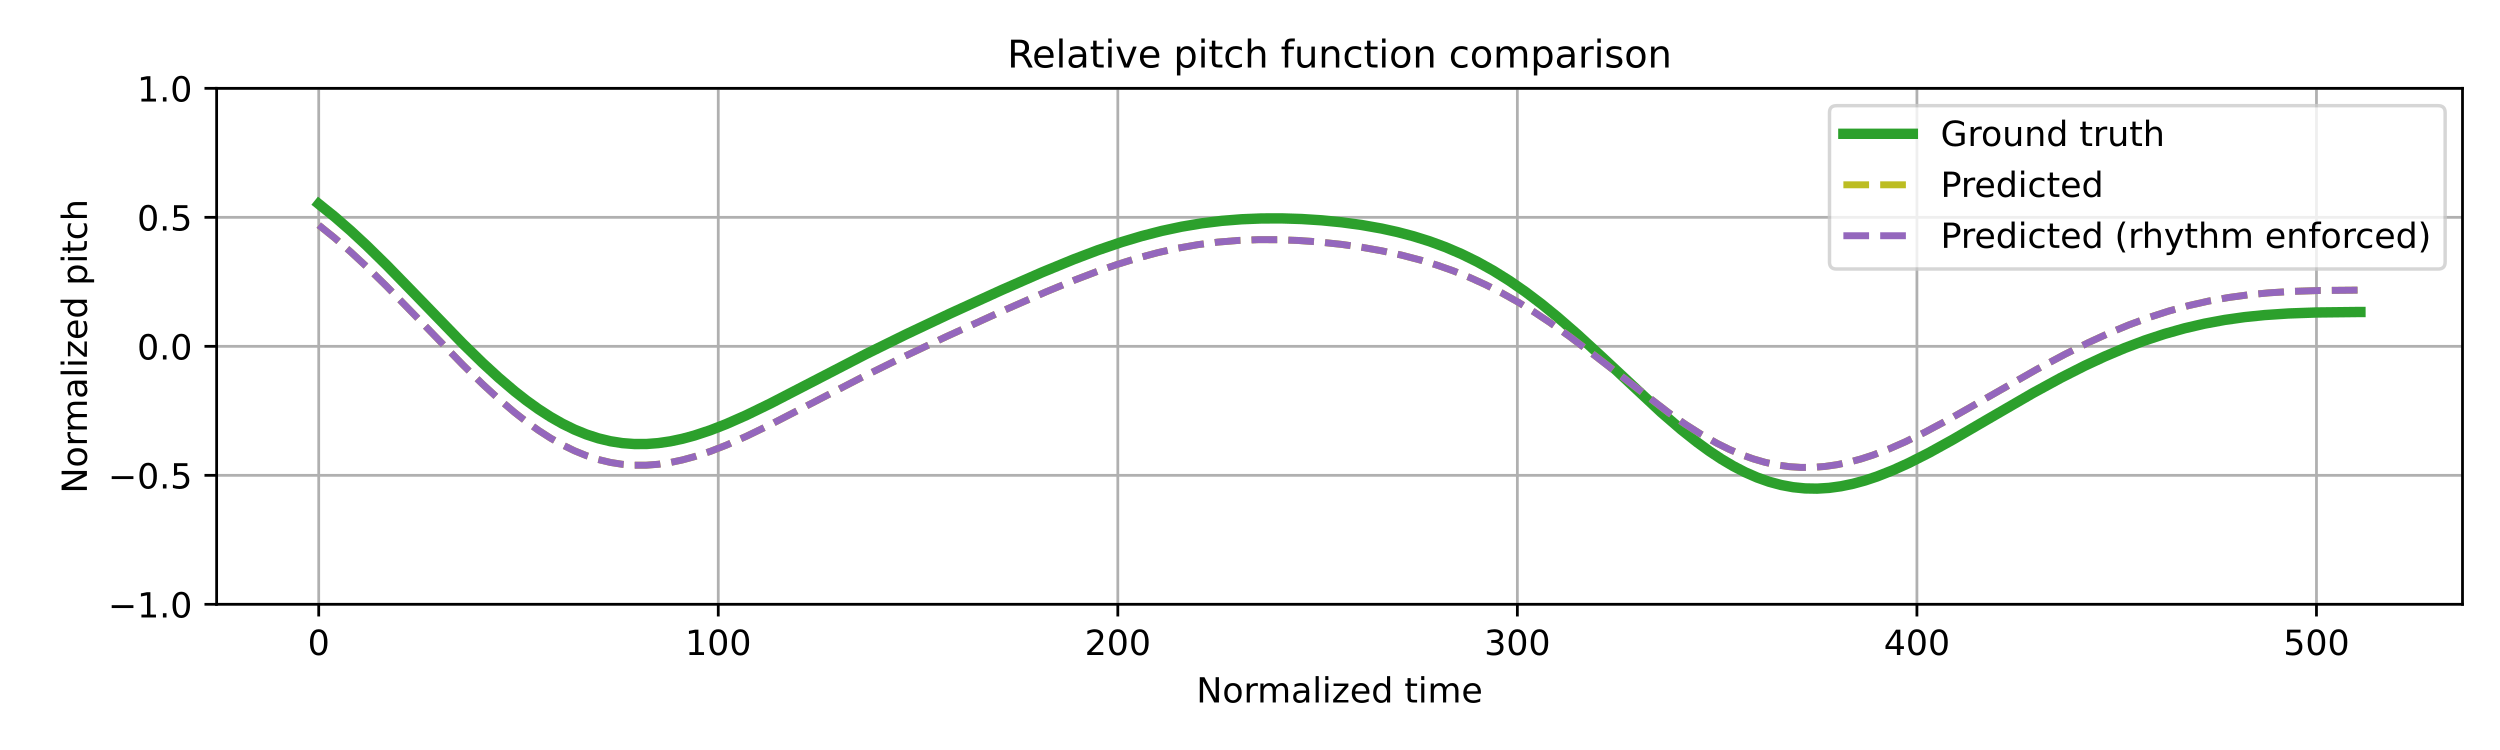
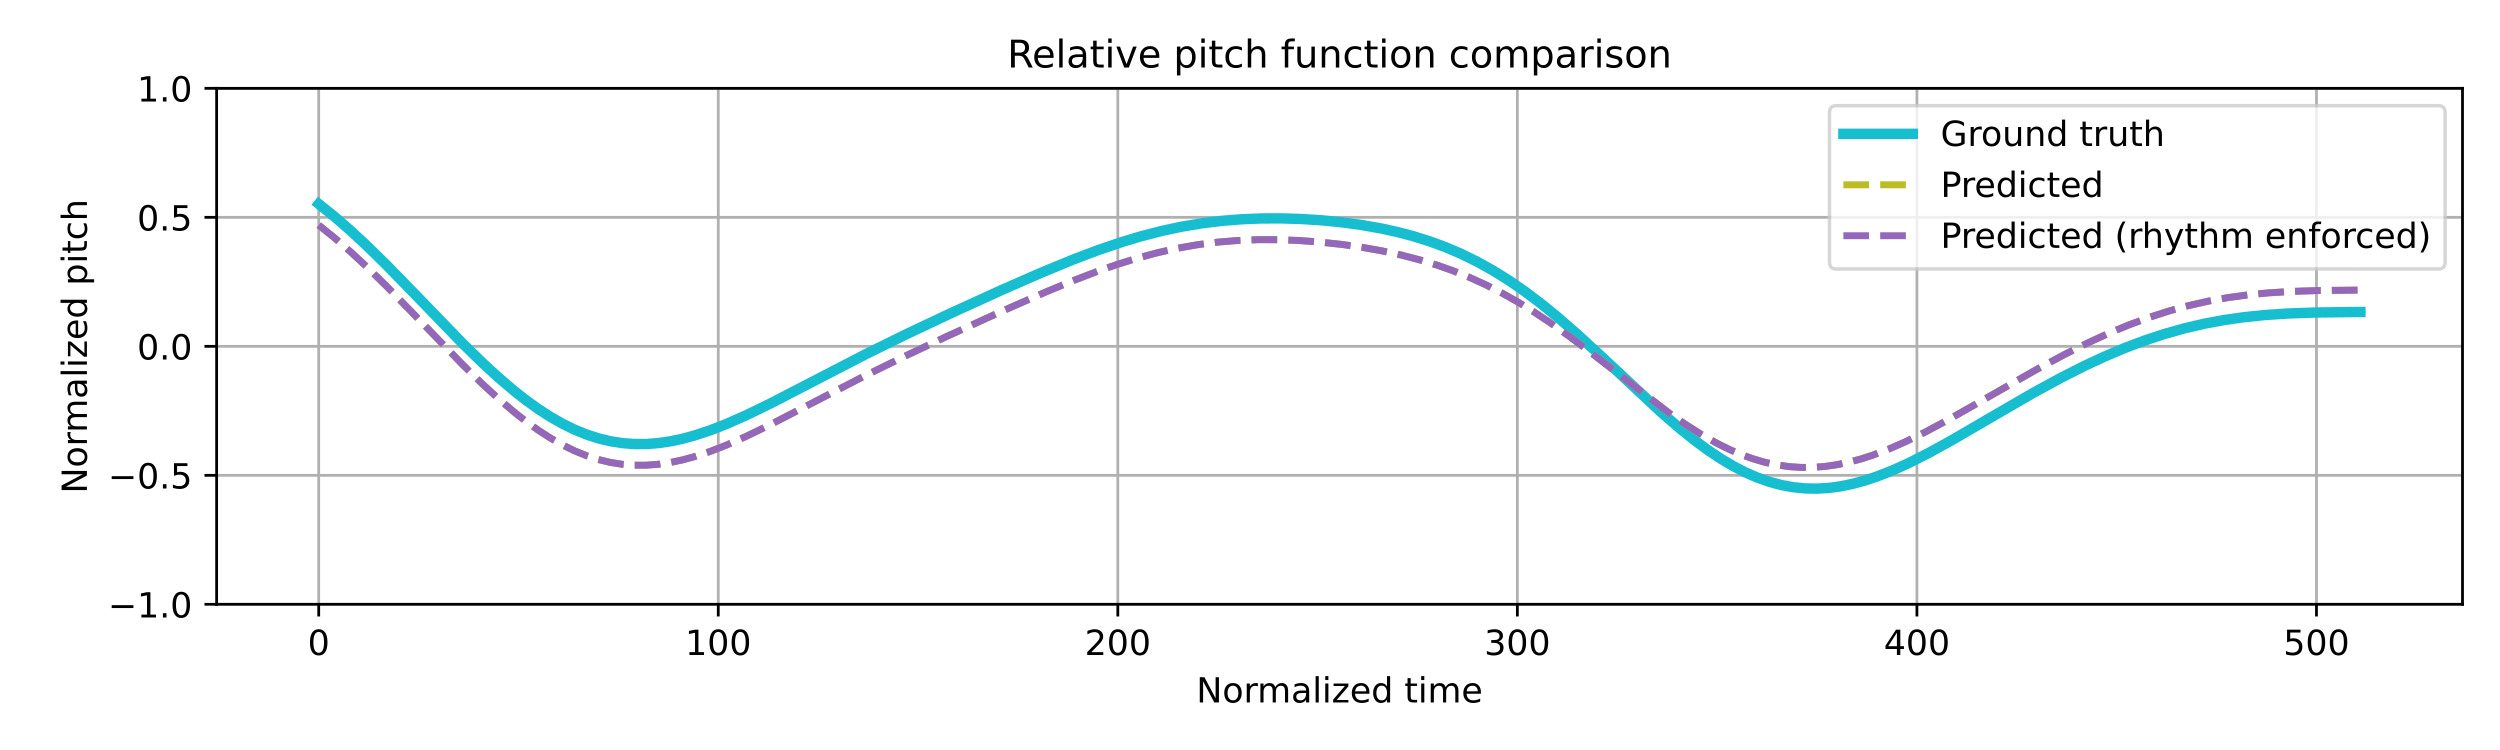
<svg xmlns="http://www.w3.org/2000/svg" xmlns:xlink="http://www.w3.org/1999/xlink" width="720pt" height="216pt" viewBox="0 0 720 216" version="1.1">
  <defs>
    <style type="text/css">*{stroke-linejoin: round; stroke-linecap: butt}</style>
  </defs>
  <g id="figure_1">
    <g id="patch_1">
      <path d="M 0 216  L 720 216  L 720 0  L 0 0  z " style="fill: #ffffff" />
    </g>
    <g id="axes_1">
      <g id="patch_2">
        <path d="M 62.39 174.04  L 709.2 174.04  L 709.2 25.44  L 62.39 25.44  z " style="fill: #ffffff" />
      </g>
      <g id="matplotlib.axis_1">
        <g id="xtick_1">
          <g id="line2d_1">
-             <path d="M 91.79 174.04  L 91.79 25.44  " clip-path="url(#p6665bd15eb)" style="fill: none; stroke: #b0b0b0; stroke-width: 0.8; stroke-linecap: square" />
+             <path d="M 91.79 174.04  L 91.79 25.44  " clip-path="url(#p77acba1603)" style="fill: none; stroke: #b0b0b0; stroke-width: 0.8; stroke-linecap: square" />
          </g>
          <g id="line2d_2">
            <defs>
-               <path id="m26ac490cfd" d="M 0 0  L 0 3.5  " style="stroke: #000000; stroke-width: 0.8" />
-             </defs>
-             <g>
-               <use xlink:href="#m26ac490cfd" x="91.79" y="174.04" style="stroke: #000000; stroke-width: 0.8" />
+               <path id="m1762c09833" d="M 0 0  L 0 3.5  " style="stroke: #000000; stroke-width: 0.8" />
+             </defs>
+             <g>
+               <use xlink:href="#m1762c09833" x="91.79" y="174.04" style="stroke: #000000; stroke-width: 0.8" />
            </g>
          </g>
          <g id="text_1">
            <g transform="translate(88.60921 188.6384) scale(0.1 -0.1)">
              <defs>
                <path id="DejaVuSans-30" d="M 2034 4250  Q 1547 4250 1301 3770  Q 1056 3291 1056 2328  Q 1056 1369 1301 889  Q 1547 409 2034 409  Q 2525 409 2770 889  Q 3016 1369 3016 2328  Q 3016 3291 2770 3770  Q 2525 4250 2034 4250  z M 2034 4750  Q 2819 4750 3233 4129  Q 3647 3509 3647 2328  Q 3647 1150 3233 529  Q 2819 -91 2034 -91  Q 1250 -91 836 529  Q 422 1150 422 2328  Q 422 3509 836 4129  Q 1250 4750 2034 4750  z " transform="scale(0.015625)" />
              </defs>
              <use xlink:href="#DejaVuSans-30" />
            </g>
          </g>
        </g>
        <g id="xtick_2">
          <g id="line2d_3">
-             <path d="M 206.861 174.04  L 206.861 25.44  " clip-path="url(#p6665bd15eb)" style="fill: none; stroke: #b0b0b0; stroke-width: 0.8; stroke-linecap: square" />
+             <path d="M 206.861 174.04  L 206.861 25.44  " clip-path="url(#p77acba1603)" style="fill: none; stroke: #b0b0b0; stroke-width: 0.8; stroke-linecap: square" />
          </g>
          <g id="line2d_4">
            <g>
-               <use xlink:href="#m26ac490cfd" x="206.861" y="174.04" style="stroke: #000000; stroke-width: 0.8" />
+               <use xlink:href="#m1762c09833" x="206.861" y="174.04" style="stroke: #000000; stroke-width: 0.8" />
            </g>
          </g>
          <g id="text_2">
            <g transform="translate(197.317 188.6384) scale(0.1 -0.1)">
              <defs>
                <path id="DejaVuSans-31" d="M 794 531  L 1825 531  L 1825 4091  L 703 3866  L 703 4441  L 1819 4666  L 2450 4666  L 2450 531  L 3481 531  L 3481 0  L 794 0  L 794 531  z " transform="scale(0.015625)" />
              </defs>
              <use xlink:href="#DejaVuSans-31" />
              <use xlink:href="#DejaVuSans-30" transform="translate(63.62305 0)" />
              <use xlink:href="#DejaVuSans-30" transform="translate(127.2461 0)" />
            </g>
          </g>
        </g>
        <g id="xtick_3">
          <g id="line2d_5">
-             <path d="M 321.931 174.04  L 321.931 25.44  " clip-path="url(#p6665bd15eb)" style="fill: none; stroke: #b0b0b0; stroke-width: 0.8; stroke-linecap: square" />
+             <path d="M 321.931 174.04  L 321.931 25.44  " clip-path="url(#p77acba1603)" style="fill: none; stroke: #b0b0b0; stroke-width: 0.8; stroke-linecap: square" />
          </g>
          <g id="line2d_6">
            <g>
-               <use xlink:href="#m26ac490cfd" x="321.931" y="174.04" style="stroke: #000000; stroke-width: 0.8" />
+               <use xlink:href="#m1762c09833" x="321.931" y="174.04" style="stroke: #000000; stroke-width: 0.8" />
            </g>
          </g>
          <g id="text_3">
            <g transform="translate(312.3872 188.6384) scale(0.1 -0.1)">
              <defs>
                <path id="DejaVuSans-32" d="M 1228 531  L 3431 531  L 3431 0  L 469 0  L 469 531  Q 828 903 1448 1529  Q 2069 2156 2228 2338  Q 2531 2678 2651 2914  Q 2772 3150 2772 3378  Q 2772 3750 2511 3984  Q 2250 4219 1831 4219  Q 1534 4219 1204 4116  Q 875 4013 500 3803  L 500 4441  Q 881 4594 1212 4672  Q 1544 4750 1819 4750  Q 2544 4750 2975 4387  Q 3406 4025 3406 3419  Q 3406 3131 3298 2873  Q 3191 2616 2906 2266  Q 2828 2175 2409 1742  Q 1991 1309 1228 531  z " transform="scale(0.015625)" />
              </defs>
              <use xlink:href="#DejaVuSans-32" />
              <use xlink:href="#DejaVuSans-30" transform="translate(63.62305 0)" />
              <use xlink:href="#DejaVuSans-30" transform="translate(127.2461 0)" />
            </g>
          </g>
        </g>
        <g id="xtick_4">
          <g id="line2d_7">
-             <path d="M 437.001 174.04  L 437.001 25.44  " clip-path="url(#p6665bd15eb)" style="fill: none; stroke: #b0b0b0; stroke-width: 0.8; stroke-linecap: square" />
+             <path d="M 437.001 174.04  L 437.001 25.44  " clip-path="url(#p77acba1603)" style="fill: none; stroke: #b0b0b0; stroke-width: 0.8; stroke-linecap: square" />
          </g>
          <g id="line2d_8">
            <g>
-               <use xlink:href="#m26ac490cfd" x="437.001" y="174.04" style="stroke: #000000; stroke-width: 0.8" />
+               <use xlink:href="#m1762c09833" x="437.001" y="174.04" style="stroke: #000000; stroke-width: 0.8" />
            </g>
          </g>
          <g id="text_4">
            <g transform="translate(427.4575 188.6384) scale(0.1 -0.1)">
              <defs>
                <path id="DejaVuSans-33" d="M 2597 2516  Q 3050 2419 3304 2112  Q 3559 1806 3559 1356  Q 3559 666 3084 287  Q 2609 -91 1734 -91  Q 1441 -91 1130 -33  Q 819 25 488 141  L 488 750  Q 750 597 1062 519  Q 1375 441 1716 441  Q 2309 441 2620 675  Q 2931 909 2931 1356  Q 2931 1769 2642 2001  Q 2353 2234 1838 2234  L 1294 2234  L 1294 2753  L 1863 2753  Q 2328 2753 2575 2939  Q 2822 3125 2822 3475  Q 2822 3834 2567 4026  Q 2313 4219 1838 4219  Q 1578 4219 1281 4162  Q 984 4106 628 3988  L 628 4550  Q 988 4650 1302 4700  Q 1616 4750 1894 4750  Q 2613 4750 3031 4423  Q 3450 4097 3450 3541  Q 3450 3153 3228 2886  Q 3006 2619 2597 2516  z " transform="scale(0.015625)" />
              </defs>
              <use xlink:href="#DejaVuSans-33" />
              <use xlink:href="#DejaVuSans-30" transform="translate(63.62305 0)" />
              <use xlink:href="#DejaVuSans-30" transform="translate(127.2461 0)" />
            </g>
          </g>
        </g>
        <g id="xtick_5">
          <g id="line2d_9">
-             <path d="M 552.072 174.04  L 552.072 25.44  " clip-path="url(#p6665bd15eb)" style="fill: none; stroke: #b0b0b0; stroke-width: 0.8; stroke-linecap: square" />
+             <path d="M 552.072 174.04  L 552.072 25.44  " clip-path="url(#p77acba1603)" style="fill: none; stroke: #b0b0b0; stroke-width: 0.8; stroke-linecap: square" />
          </g>
          <g id="line2d_10">
            <g>
-               <use xlink:href="#m26ac490cfd" x="552.072" y="174.04" style="stroke: #000000; stroke-width: 0.8" />
+               <use xlink:href="#m1762c09833" x="552.072" y="174.04" style="stroke: #000000; stroke-width: 0.8" />
            </g>
          </g>
          <g id="text_5">
            <g transform="translate(542.5278 188.6384) scale(0.1 -0.1)">
              <defs>
                <path id="DejaVuSans-34" d="M 2419 4116  L 825 1625  L 2419 1625  L 2419 4116  z M 2253 4666  L 3047 4666  L 3047 1625  L 3713 1625  L 3713 1100  L 3047 1100  L 3047 0  L 2419 0  L 2419 1100  L 313 1100  L 313 1709  L 2253 4666  z " transform="scale(0.015625)" />
              </defs>
              <use xlink:href="#DejaVuSans-34" />
              <use xlink:href="#DejaVuSans-30" transform="translate(63.62305 0)" />
              <use xlink:href="#DejaVuSans-30" transform="translate(127.2461 0)" />
            </g>
          </g>
        </g>
        <g id="xtick_6">
          <g id="line2d_11">
-             <path d="M 667.142 174.04  L 667.142 25.44  " clip-path="url(#p6665bd15eb)" style="fill: none; stroke: #b0b0b0; stroke-width: 0.8; stroke-linecap: square" />
+             <path d="M 667.142 174.04  L 667.142 25.44  " clip-path="url(#p77acba1603)" style="fill: none; stroke: #b0b0b0; stroke-width: 0.8; stroke-linecap: square" />
          </g>
          <g id="line2d_12">
            <g>
-               <use xlink:href="#m26ac490cfd" x="667.142" y="174.04" style="stroke: #000000; stroke-width: 0.8" />
+               <use xlink:href="#m1762c09833" x="667.142" y="174.04" style="stroke: #000000; stroke-width: 0.8" />
            </g>
          </g>
          <g id="text_6">
            <g transform="translate(657.5981 188.6384) scale(0.1 -0.1)">
              <defs>
                <path id="DejaVuSans-35" d="M 691 4666  L 3169 4666  L 3169 4134  L 1269 4134  L 1269 2991  Q 1406 3038 1543 3061  Q 1681 3084 1819 3084  Q 2600 3084 3056 2656  Q 3513 2228 3513 1497  Q 3513 744 3044 326  Q 2575 -91 1722 -91  Q 1428 -91 1123 -41  Q 819 9 494 109  L 494 744  Q 775 591 1075 516  Q 1375 441 1709 441  Q 2250 441 2565 725  Q 2881 1009 2881 1497  Q 2881 1984 2565 2268  Q 2250 2553 1709 2553  Q 1456 2553 1204 2497  Q 953 2441 691 2322  L 691 4666  z " transform="scale(0.015625)" />
              </defs>
              <use xlink:href="#DejaVuSans-35" />
              <use xlink:href="#DejaVuSans-30" transform="translate(63.62305 0)" />
              <use xlink:href="#DejaVuSans-30" transform="translate(127.2461 0)" />
            </g>
          </g>
        </g>
        <g id="text_7">
          <g transform="translate(344.5544 202.3166) scale(0.1 -0.1)">
            <defs>
              <path id="DejaVuSans-4e" d="M 628 4666  L 1478 4666  L 3547 763  L 3547 4666  L 4159 4666  L 4159 0  L 3309 0  L 1241 3903  L 1241 0  L 628 0  L 628 4666  z " transform="scale(0.015625)" />
              <path id="DejaVuSans-6f" d="M 1959 3097  Q 1497 3097 1228 2736  Q 959 2375 959 1747  Q 959 1119 1226 758  Q 1494 397 1959 397  Q 2419 397 2687 759  Q 2956 1122 2956 1747  Q 2956 2369 2687 2733  Q 2419 3097 1959 3097  z M 1959 3584  Q 2709 3584 3137 3096  Q 3566 2609 3566 1747  Q 3566 888 3137 398  Q 2709 -91 1959 -91  Q 1206 -91 779 398  Q 353 888 353 1747  Q 353 2609 779 3096  Q 1206 3584 1959 3584  z " transform="scale(0.015625)" />
              <path id="DejaVuSans-72" d="M 2631 2963  Q 2534 3019 2420 3045  Q 2306 3072 2169 3072  Q 1681 3072 1420 2755  Q 1159 2438 1159 1844  L 1159 0  L 581 0  L 581 3500  L 1159 3500  L 1159 2956  Q 1341 3275 1631 3429  Q 1922 3584 2338 3584  Q 2397 3584 2469 3576  Q 2541 3569 2628 3553  L 2631 2963  z " transform="scale(0.015625)" />
              <path id="DejaVuSans-6d" d="M 3328 2828  Q 3544 3216 3844 3400  Q 4144 3584 4550 3584  Q 5097 3584 5394 3201  Q 5691 2819 5691 2113  L 5691 0  L 5113 0  L 5113 2094  Q 5113 2597 4934 2840  Q 4756 3084 4391 3084  Q 3944 3084 3684 2787  Q 3425 2491 3425 1978  L 3425 0  L 2847 0  L 2847 2094  Q 2847 2600 2669 2842  Q 2491 3084 2119 3084  Q 1678 3084 1418 2786  Q 1159 2488 1159 1978  L 1159 0  L 581 0  L 581 3500  L 1159 3500  L 1159 2956  Q 1356 3278 1631 3431  Q 1906 3584 2284 3584  Q 2666 3584 2933 3390  Q 3200 3197 3328 2828  z " transform="scale(0.015625)" />
              <path id="DejaVuSans-61" d="M 2194 1759  Q 1497 1759 1228 1600  Q 959 1441 959 1056  Q 959 750 1161 570  Q 1363 391 1709 391  Q 2188 391 2477 730  Q 2766 1069 2766 1631  L 2766 1759  L 2194 1759  z M 3341 1997  L 3341 0  L 2766 0  L 2766 531  Q 2569 213 2275 61  Q 1981 -91 1556 -91  Q 1019 -91 701 211  Q 384 513 384 1019  Q 384 1609 779 1909  Q 1175 2209 1959 2209  L 2766 2209  L 2766 2266  Q 2766 2663 2505 2880  Q 2244 3097 1772 3097  Q 1472 3097 1187 3025  Q 903 2953 641 2809  L 641 3341  Q 956 3463 1253 3523  Q 1550 3584 1831 3584  Q 2591 3584 2966 3190  Q 3341 2797 3341 1997  z " transform="scale(0.015625)" />
              <path id="DejaVuSans-6c" d="M 603 4863  L 1178 4863  L 1178 0  L 603 0  L 603 4863  z " transform="scale(0.015625)" />
              <path id="DejaVuSans-69" d="M 603 3500  L 1178 3500  L 1178 0  L 603 0  L 603 3500  z M 603 4863  L 1178 4863  L 1178 4134  L 603 4134  L 603 4863  z " transform="scale(0.015625)" />
              <path id="DejaVuSans-7a" d="M 353 3500  L 3084 3500  L 3084 2975  L 922 459  L 3084 459  L 3084 0  L 275 0  L 275 525  L 2438 3041  L 353 3041  L 353 3500  z " transform="scale(0.015625)" />
              <path id="DejaVuSans-65" d="M 3597 1894  L 3597 1613  L 953 1613  Q 991 1019 1311 708  Q 1631 397 2203 397  Q 2534 397 2845 478  Q 3156 559 3463 722  L 3463 178  Q 3153 47 2828 -22  Q 2503 -91 2169 -91  Q 1331 -91 842 396  Q 353 884 353 1716  Q 353 2575 817 3079  Q 1281 3584 2069 3584  Q 2775 3584 3186 3129  Q 3597 2675 3597 1894  z M 3022 2063  Q 3016 2534 2758 2815  Q 2500 3097 2075 3097  Q 1594 3097 1305 2825  Q 1016 2553 972 2059  L 3022 2063  z " transform="scale(0.015625)" />
              <path id="DejaVuSans-64" d="M 2906 2969  L 2906 4863  L 3481 4863  L 3481 0  L 2906 0  L 2906 525  Q 2725 213 2448 61  Q 2172 -91 1784 -91  Q 1150 -91 751 415  Q 353 922 353 1747  Q 353 2572 751 3078  Q 1150 3584 1784 3584  Q 2172 3584 2448 3432  Q 2725 3281 2906 2969  z M 947 1747  Q 947 1113 1208 752  Q 1469 391 1925 391  Q 2381 391 2643 752  Q 2906 1113 2906 1747  Q 2906 2381 2643 2742  Q 2381 3103 1925 3103  Q 1469 3103 1208 2742  Q 947 2381 947 1747  z " transform="scale(0.015625)" />
              <path id="DejaVuSans-20" transform="scale(0.015625)" />
              <path id="DejaVuSans-74" d="M 1172 4494  L 1172 3500  L 2356 3500  L 2356 3053  L 1172 3053  L 1172 1153  Q 1172 725 1289 603  Q 1406 481 1766 481  L 2356 481  L 2356 0  L 1766 0  Q 1100 0 847 248  Q 594 497 594 1153  L 594 3053  L 172 3053  L 172 3500  L 594 3500  L 594 4494  L 1172 4494  z " transform="scale(0.015625)" />
            </defs>
            <use xlink:href="#DejaVuSans-4e" />
            <use xlink:href="#DejaVuSans-6f" transform="translate(74.80469 0)" />
            <use xlink:href="#DejaVuSans-72" transform="translate(135.9863 0)" />
            <use xlink:href="#DejaVuSans-6d" transform="translate(175.3496 0)" />
            <use xlink:href="#DejaVuSans-61" transform="translate(272.7617 0)" />
            <use xlink:href="#DejaVuSans-6c" transform="translate(334.041 0)" />
            <use xlink:href="#DejaVuSans-69" transform="translate(361.8242 0)" />
            <use xlink:href="#DejaVuSans-7a" transform="translate(389.6074 0)" />
            <use xlink:href="#DejaVuSans-65" transform="translate(442.0977 0)" />
            <use xlink:href="#DejaVuSans-64" transform="translate(503.6211 0)" />
            <use xlink:href="#DejaVuSans-20" transform="translate(567.0977 0)" />
            <use xlink:href="#DejaVuSans-74" transform="translate(598.8848 0)" />
            <use xlink:href="#DejaVuSans-69" transform="translate(638.0938 0)" />
            <use xlink:href="#DejaVuSans-6d" transform="translate(665.877 0)" />
            <use xlink:href="#DejaVuSans-65" transform="translate(763.2891 0)" />
          </g>
        </g>
      </g>
      <g id="matplotlib.axis_2">
        <g id="ytick_1">
          <g id="line2d_13">
-             <path d="M 62.39 174.04  L 709.2 174.04  " clip-path="url(#p6665bd15eb)" style="fill: none; stroke: #b0b0b0; stroke-width: 0.8; stroke-linecap: square" />
+             <path d="M 62.39 174.04  L 709.2 174.04  " clip-path="url(#p77acba1603)" style="fill: none; stroke: #b0b0b0; stroke-width: 0.8; stroke-linecap: square" />
          </g>
          <g id="line2d_14">
            <defs>
-               <path id="md7edb140f6" d="M 0 0  L -3.5 0  " style="stroke: #000000; stroke-width: 0.8" />
-             </defs>
-             <g>
-               <use xlink:href="#md7edb140f6" x="62.39" y="174.04" style="stroke: #000000; stroke-width: 0.8" />
+               <path id="me05cf5d50b" d="M 0 0  L -3.5 0  " style="stroke: #000000; stroke-width: 0.8" />
+             </defs>
+             <g>
+               <use xlink:href="#me05cf5d50b" x="62.39" y="174.04" style="stroke: #000000; stroke-width: 0.8" />
            </g>
          </g>
          <g id="text_8">
            <g transform="translate(31.10719 177.8392) scale(0.1 -0.1)">
              <defs>
                <path id="DejaVuSans-2212" d="M 678 2272  L 4684 2272  L 4684 1741  L 678 1741  L 678 2272  z " transform="scale(0.015625)" />
                <path id="DejaVuSans-2e" d="M 684 794  L 1344 794  L 1344 0  L 684 0  L 684 794  z " transform="scale(0.015625)" />
              </defs>
              <use xlink:href="#DejaVuSans-2212" />
              <use xlink:href="#DejaVuSans-31" transform="translate(83.78906 0)" />
              <use xlink:href="#DejaVuSans-2e" transform="translate(147.4121 0)" />
              <use xlink:href="#DejaVuSans-30" transform="translate(179.1992 0)" />
            </g>
          </g>
        </g>
        <g id="ytick_2">
          <g id="line2d_15">
-             <path d="M 62.39 136.89  L 709.2 136.89  " clip-path="url(#p6665bd15eb)" style="fill: none; stroke: #b0b0b0; stroke-width: 0.8; stroke-linecap: square" />
+             <path d="M 62.39 136.89  L 709.2 136.89  " clip-path="url(#p77acba1603)" style="fill: none; stroke: #b0b0b0; stroke-width: 0.8; stroke-linecap: square" />
          </g>
          <g id="line2d_16">
            <g>
-               <use xlink:href="#md7edb140f6" x="62.39" y="136.89" style="stroke: #000000; stroke-width: 0.8" />
+               <use xlink:href="#me05cf5d50b" x="62.39" y="136.89" style="stroke: #000000; stroke-width: 0.8" />
            </g>
          </g>
          <g id="text_9">
            <g transform="translate(31.10719 140.6892) scale(0.1 -0.1)">
              <use xlink:href="#DejaVuSans-2212" />
              <use xlink:href="#DejaVuSans-30" transform="translate(83.78906 0)" />
              <use xlink:href="#DejaVuSans-2e" transform="translate(147.4121 0)" />
              <use xlink:href="#DejaVuSans-35" transform="translate(179.1992 0)" />
            </g>
          </g>
        </g>
        <g id="ytick_3">
          <g id="line2d_17">
-             <path d="M 62.39 99.74  L 709.2 99.74  " clip-path="url(#p6665bd15eb)" style="fill: none; stroke: #b0b0b0; stroke-width: 0.8; stroke-linecap: square" />
+             <path d="M 62.39 99.74  L 709.2 99.74  " clip-path="url(#p77acba1603)" style="fill: none; stroke: #b0b0b0; stroke-width: 0.8; stroke-linecap: square" />
          </g>
          <g id="line2d_18">
            <g>
-               <use xlink:href="#md7edb140f6" x="62.39" y="99.74" style="stroke: #000000; stroke-width: 0.8" />
+               <use xlink:href="#me05cf5d50b" x="62.39" y="99.74" style="stroke: #000000; stroke-width: 0.8" />
            </g>
          </g>
          <g id="text_10">
            <g transform="translate(39.48687 103.5392) scale(0.1 -0.1)">
              <use xlink:href="#DejaVuSans-30" />
              <use xlink:href="#DejaVuSans-2e" transform="translate(63.62305 0)" />
              <use xlink:href="#DejaVuSans-30" transform="translate(95.41016 0)" />
            </g>
          </g>
        </g>
        <g id="ytick_4">
          <g id="line2d_19">
-             <path d="M 62.39 62.59  L 709.2 62.59  " clip-path="url(#p6665bd15eb)" style="fill: none; stroke: #b0b0b0; stroke-width: 0.8; stroke-linecap: square" />
+             <path d="M 62.39 62.59  L 709.2 62.59  " clip-path="url(#p77acba1603)" style="fill: none; stroke: #b0b0b0; stroke-width: 0.8; stroke-linecap: square" />
          </g>
          <g id="line2d_20">
            <g>
-               <use xlink:href="#md7edb140f6" x="62.39" y="62.59" style="stroke: #000000; stroke-width: 0.8" />
+               <use xlink:href="#me05cf5d50b" x="62.39" y="62.59" style="stroke: #000000; stroke-width: 0.8" />
            </g>
          </g>
          <g id="text_11">
            <g transform="translate(39.48687 66.38922) scale(0.1 -0.1)">
              <use xlink:href="#DejaVuSans-30" />
              <use xlink:href="#DejaVuSans-2e" transform="translate(63.62305 0)" />
              <use xlink:href="#DejaVuSans-35" transform="translate(95.41016 0)" />
            </g>
          </g>
        </g>
        <g id="ytick_5">
          <g id="line2d_21">
-             <path d="M 62.39 25.44  L 709.2 25.44  " clip-path="url(#p6665bd15eb)" style="fill: none; stroke: #b0b0b0; stroke-width: 0.8; stroke-linecap: square" />
+             <path d="M 62.39 25.44  L 709.2 25.44  " clip-path="url(#p77acba1603)" style="fill: none; stroke: #b0b0b0; stroke-width: 0.8; stroke-linecap: square" />
          </g>
          <g id="line2d_22">
            <g>
-               <use xlink:href="#md7edb140f6" x="62.39" y="25.44" style="stroke: #000000; stroke-width: 0.8" />
+               <use xlink:href="#me05cf5d50b" x="62.39" y="25.44" style="stroke: #000000; stroke-width: 0.8" />
            </g>
          </g>
          <g id="text_12">
            <g transform="translate(39.48687 29.23922) scale(0.1 -0.1)">
              <use xlink:href="#DejaVuSans-31" />
              <use xlink:href="#DejaVuSans-2e" transform="translate(63.62305 0)" />
              <use xlink:href="#DejaVuSans-30" transform="translate(95.41016 0)" />
            </g>
          </g>
        </g>
        <g id="text_13">
          <g transform="translate(25.0275 142.1259) rotate(-90) scale(0.1 -0.1)">
            <defs>
              <path id="DejaVuSans-70" d="M 1159 525  L 1159 -1331  L 581 -1331  L 581 3500  L 1159 3500  L 1159 2969  Q 1341 3281 1617 3432  Q 1894 3584 2278 3584  Q 2916 3584 3314 3078  Q 3713 2572 3713 1747  Q 3713 922 3314 415  Q 2916 -91 2278 -91  Q 1894 -91 1617 61  Q 1341 213 1159 525  z M 3116 1747  Q 3116 2381 2855 2742  Q 2594 3103 2138 3103  Q 1681 3103 1420 2742  Q 1159 2381 1159 1747  Q 1159 1113 1420 752  Q 1681 391 2138 391  Q 2594 391 2855 752  Q 3116 1113 3116 1747  z " transform="scale(0.015625)" />
              <path id="DejaVuSans-63" d="M 3122 3366  L 3122 2828  Q 2878 2963 2633 3030  Q 2388 3097 2138 3097  Q 1578 3097 1268 2742  Q 959 2388 959 1747  Q 959 1106 1268 751  Q 1578 397 2138 397  Q 2388 397 2633 464  Q 2878 531 3122 666  L 3122 134  Q 2881 22 2623 -34  Q 2366 -91 2075 -91  Q 1284 -91 818 406  Q 353 903 353 1747  Q 353 2603 823 3093  Q 1294 3584 2113 3584  Q 2378 3584 2631 3529  Q 2884 3475 3122 3366  z " transform="scale(0.015625)" />
              <path id="DejaVuSans-68" d="M 3513 2113  L 3513 0  L 2938 0  L 2938 2094  Q 2938 2591 2744 2837  Q 2550 3084 2163 3084  Q 1697 3084 1428 2787  Q 1159 2491 1159 1978  L 1159 0  L 581 0  L 581 4863  L 1159 4863  L 1159 2956  Q 1366 3272 1645 3428  Q 1925 3584 2291 3584  Q 2894 3584 3203 3211  Q 3513 2838 3513 2113  z " transform="scale(0.015625)" />
            </defs>
            <use xlink:href="#DejaVuSans-4e" />
            <use xlink:href="#DejaVuSans-6f" transform="translate(74.80469 0)" />
            <use xlink:href="#DejaVuSans-72" transform="translate(135.9863 0)" />
            <use xlink:href="#DejaVuSans-6d" transform="translate(175.3496 0)" />
            <use xlink:href="#DejaVuSans-61" transform="translate(272.7617 0)" />
            <use xlink:href="#DejaVuSans-6c" transform="translate(334.041 0)" />
            <use xlink:href="#DejaVuSans-69" transform="translate(361.8242 0)" />
            <use xlink:href="#DejaVuSans-7a" transform="translate(389.6074 0)" />
            <use xlink:href="#DejaVuSans-65" transform="translate(442.0977 0)" />
            <use xlink:href="#DejaVuSans-64" transform="translate(503.6211 0)" />
            <use xlink:href="#DejaVuSans-20" transform="translate(567.0977 0)" />
            <use xlink:href="#DejaVuSans-70" transform="translate(598.8848 0)" />
            <use xlink:href="#DejaVuSans-69" transform="translate(662.3613 0)" />
            <use xlink:href="#DejaVuSans-74" transform="translate(690.1445 0)" />
            <use xlink:href="#DejaVuSans-63" transform="translate(729.3535 0)" />
            <use xlink:href="#DejaVuSans-68" transform="translate(784.334 0)" />
          </g>
        </g>
      </g>
      <g id="line2d_23">
-         <path d="M 91.79 58.743  L 96.393 62.446  L 100.996 66.453  L 105.599 70.724  L 111.352 76.363  L 119.407 84.627  L 133.216 98.892  L 138.969 104.513  L 143.572 108.739  L 148.175 112.657  L 151.627 115.358  L 155.079 117.832  L 158.531 120.059  L 161.983 122.025  L 165.435 123.716  L 168.888 125.124  L 172.34 126.244  L 175.792 127.075  L 179.244 127.619  L 182.696 127.882  L 186.148 127.876  L 189.6 127.611  L 193.052 127.105  L 196.504 126.375  L 199.957 125.443  L 204.559 123.92  L 209.162 122.127  L 214.916 119.587  L 221.82 116.233  L 232.176 110.883  L 249.437 101.957  L 260.944 96.292  L 273.601 90.317  L 288.561 83.494  L 300.068 78.454  L 309.273 74.669  L 316.177 72.058  L 323.082 69.707  L 328.835 67.986  L 334.589 66.505  L 340.342 65.28  L 346.096 64.315  L 351.849 63.608  L 357.603 63.146  L 363.356 62.914  L 369.11 62.895  L 374.863 63.075  L 380.617 63.447  L 386.37 64.016  L 392.124 64.797  L 397.877 65.816  L 402.48 66.83  L 407.083 68.044  L 411.686 69.485  L 416.289 71.177  L 420.891 73.144  L 425.494 75.405  L 430.097 77.971  L 434.7 80.85  L 439.303 84.037  L 443.905 87.516  L 448.508 91.264  L 454.262 96.269  L 461.166 102.617  L 478.427 118.746  L 484.18 123.71  L 488.783 127.366  L 492.235 129.881  L 495.687 132.174  L 499.139 134.223  L 502.591 136.009  L 506.043 137.52  L 509.496 138.744  L 512.948 139.677  L 516.4 140.315  L 519.852 140.663  L 523.304 140.727  L 526.756 140.516  L 530.208 140.044  L 533.66 139.328  L 537.112 138.386  L 540.565 137.238  L 545.167 135.424  L 549.77 133.335  L 555.524 130.42  L 562.428 126.606  L 572.784 120.565  L 585.442 113.225  L 593.497 108.832  L 600.401 105.341  L 606.155 102.668  L 611.908 100.236  L 617.662 98.063  L 623.415 96.165  L 629.169 94.547  L 634.922 93.21  L 640.676 92.144  L 646.429 91.33  L 652.183 90.74  L 659.087 90.28  L 667.142 89.996  L 678.649 89.863  L 679.8 89.859  L 679.8 89.859  " clip-path="url(#p6665bd15eb)" style="fill: none; stroke: #2ca02c; stroke-width: 3; stroke-linecap: square" />
+         <path d="M 91.79 58.743  L 96.393 62.446  L 100.996 66.453  L 105.599 70.724  L 111.352 76.363  L 119.407 84.627  L 133.216 98.892  L 138.969 104.513  L 143.572 108.739  L 148.175 112.657  L 151.627 115.358  L 155.079 117.832  L 158.531 120.059  L 161.983 122.025  L 165.435 123.716  L 168.888 125.124  L 172.34 126.244  L 175.792 127.075  L 179.244 127.619  L 182.696 127.882  L 186.148 127.876  L 189.6 127.611  L 193.052 127.105  L 196.504 126.375  L 199.957 125.443  L 204.559 123.92  L 209.162 122.127  L 214.916 119.587  L 221.82 116.233  L 232.176 110.883  L 249.437 101.957  L 260.944 96.292  L 273.601 90.317  L 288.561 83.494  L 300.068 78.454  L 309.273 74.669  L 316.177 72.058  L 323.082 69.707  L 328.835 67.986  L 334.589 66.505  L 340.342 65.28  L 346.096 64.315  L 351.849 63.608  L 357.603 63.146  L 363.356 62.914  L 369.11 62.895  L 374.863 63.075  L 380.617 63.447  L 386.37 64.016  L 392.124 64.797  L 397.877 65.816  L 402.48 66.83  L 407.083 68.044  L 411.686 69.485  L 416.289 71.177  L 420.891 73.144  L 425.494 75.405  L 430.097 77.971  L 434.7 80.85  L 439.303 84.037  L 443.905 87.516  L 448.508 91.264  L 454.262 96.269  L 461.166 102.617  L 478.427 118.746  L 484.18 123.71  L 488.783 127.366  L 492.235 129.881  L 495.687 132.174  L 499.139 134.223  L 502.591 136.009  L 506.043 137.52  L 509.496 138.744  L 512.948 139.677  L 516.4 140.315  L 519.852 140.663  L 523.304 140.727  L 526.756 140.516  L 530.208 140.044  L 533.66 139.328  L 537.112 138.386  L 540.565 137.238  L 545.167 135.424  L 549.77 133.335  L 555.524 130.42  L 562.428 126.606  L 572.784 120.565  L 585.442 113.225  L 593.497 108.832  L 600.401 105.341  L 606.155 102.668  L 611.908 100.236  L 617.662 98.063  L 623.415 96.165  L 629.169 94.547  L 634.922 93.21  L 640.676 92.144  L 646.429 91.33  L 652.183 90.74  L 659.087 90.28  L 667.142 89.996  L 678.649 89.863  L 679.8 89.859  L 679.8 89.859  " clip-path="url(#p77acba1603)" style="fill: none; stroke: #17becf; stroke-width: 3; stroke-linecap: square" />
      </g>
      <g id="line2d_24">
-         <path d="M 91.79 64.839  L 96.393 68.543  L 100.996 72.549  L 105.599 76.82  L 111.352 82.46  L 119.407 90.724  L 133.216 104.993  L 138.969 110.615  L 143.572 114.842  L 148.175 118.76  L 151.627 121.462  L 155.079 123.936  L 158.531 126.164  L 161.983 128.129  L 165.435 129.82  L 168.888 131.228  L 172.34 132.347  L 175.792 133.177  L 179.244 133.719  L 182.696 133.981  L 186.148 133.973  L 189.6 133.706  L 193.052 133.198  L 196.504 132.466  L 199.957 131.531  L 204.559 130.006  L 209.162 128.211  L 214.916 125.669  L 221.82 122.314  L 232.176 116.968  L 248.286 108.642  L 259.793 102.97  L 272.451 96.992  L 288.561 89.634  L 301.218 84.077  L 309.273 80.749  L 316.177 78.107  L 321.931 76.101  L 327.685 74.311  L 333.438 72.764  L 339.192 71.48  L 344.945 70.468  L 350.699 69.73  L 356.452 69.256  L 362.206 69.03  L 367.959 69.033  L 373.713 69.246  L 379.466 69.652  L 386.37 70.384  L 392.124 71.201  L 397.877 72.222  L 403.631 73.47  L 409.384 74.978  L 413.987 76.396  L 418.59 78.023  L 423.193 79.876  L 427.796 81.967  L 432.398 84.305  L 437.001 86.89  L 441.604 89.717  L 446.207 92.769  L 451.96 96.863  L 458.865 102.089  L 480.728 118.97  L 485.331 122.162  L 489.934 125.088  L 494.536 127.692  L 497.989 129.406  L 501.441 130.895  L 504.893 132.146  L 508.345 133.149  L 511.797 133.897  L 515.249 134.387  L 518.701 134.619  L 522.153 134.599  L 525.605 134.334  L 529.057 133.834  L 532.51 133.111  L 535.962 132.182  L 539.414 131.063  L 544.017 129.308  L 548.619 127.293  L 554.373 124.479  L 561.277 120.787  L 570.483 115.563  L 586.593 106.372  L 594.648 102.058  L 601.552 98.625  L 607.305 95.993  L 613.059 93.597  L 618.812 91.46  L 624.566 89.596  L 630.319 88.014  L 636.073 86.713  L 641.826 85.683  L 647.58 84.904  L 653.333 84.346  L 660.238 83.917  L 668.293 83.66  L 679.8 83.545  L 679.8 83.545  " clip-path="url(#p6665bd15eb)" style="fill: none; stroke-dasharray: 7.4,3.2; stroke-dashoffset: 0; stroke: #bcbd22; stroke-width: 2" />
+         <path d="M 91.79 64.839  L 96.393 68.543  L 100.996 72.549  L 105.599 76.82  L 111.352 82.46  L 119.407 90.724  L 133.216 104.993  L 138.969 110.615  L 143.572 114.842  L 148.175 118.76  L 151.627 121.462  L 155.079 123.936  L 158.531 126.164  L 161.983 128.129  L 165.435 129.82  L 168.888 131.228  L 172.34 132.347  L 175.792 133.177  L 179.244 133.719  L 182.696 133.981  L 186.148 133.973  L 189.6 133.706  L 193.052 133.198  L 196.504 132.466  L 199.957 131.531  L 204.559 130.006  L 209.162 128.211  L 214.916 125.669  L 221.82 122.314  L 232.176 116.968  L 248.286 108.642  L 259.793 102.97  L 272.451 96.992  L 288.561 89.634  L 301.218 84.077  L 309.273 80.749  L 316.177 78.107  L 321.931 76.101  L 327.685 74.311  L 333.438 72.764  L 339.192 71.48  L 344.945 70.468  L 350.699 69.73  L 356.452 69.256  L 362.206 69.03  L 367.959 69.033  L 373.713 69.246  L 379.466 69.652  L 386.37 70.384  L 392.124 71.201  L 397.877 72.222  L 403.631 73.47  L 409.384 74.978  L 413.987 76.396  L 418.59 78.023  L 423.193 79.876  L 427.796 81.967  L 432.398 84.305  L 437.001 86.89  L 441.604 89.717  L 446.207 92.769  L 451.96 96.863  L 458.865 102.089  L 480.728 118.97  L 485.331 122.162  L 489.934 125.088  L 494.536 127.692  L 497.989 129.406  L 501.441 130.895  L 504.893 132.146  L 508.345 133.149  L 511.797 133.897  L 515.249 134.387  L 518.701 134.619  L 522.153 134.599  L 525.605 134.334  L 529.057 133.834  L 532.51 133.111  L 535.962 132.182  L 539.414 131.063  L 544.017 129.308  L 548.619 127.293  L 554.373 124.479  L 561.277 120.787  L 570.483 115.563  L 586.593 106.372  L 594.648 102.058  L 601.552 98.625  L 607.305 95.993  L 613.059 93.597  L 618.812 91.46  L 624.566 89.596  L 630.319 88.014  L 636.073 86.713  L 641.826 85.683  L 647.58 84.904  L 653.333 84.346  L 660.238 83.917  L 668.293 83.66  L 679.8 83.545  L 679.8 83.545  " clip-path="url(#p77acba1603)" style="fill: none; stroke-dasharray: 7.4,3.2; stroke-dashoffset: 0; stroke: #bcbd22; stroke-width: 2" />
      </g>
      <g id="line2d_25">
-         <path d="M 91.79 64.839  L 96.393 68.543  L 100.996 72.549  L 105.599 76.82  L 111.352 82.46  L 119.407 90.724  L 133.216 104.993  L 138.969 110.615  L 143.572 114.842  L 148.175 118.76  L 151.627 121.462  L 155.079 123.936  L 158.531 126.164  L 161.983 128.129  L 165.435 129.82  L 168.888 131.228  L 172.34 132.347  L 175.792 133.177  L 179.244 133.719  L 182.696 133.981  L 186.148 133.973  L 189.6 133.706  L 193.052 133.198  L 196.504 132.466  L 199.957 131.531  L 204.559 130.006  L 209.162 128.211  L 214.916 125.669  L 221.82 122.314  L 232.176 116.968  L 248.286 108.642  L 259.793 102.97  L 272.451 96.992  L 288.561 89.634  L 301.218 84.077  L 309.273 80.749  L 316.177 78.107  L 321.931 76.101  L 327.685 74.311  L 333.438 72.764  L 339.192 71.48  L 344.945 70.468  L 350.699 69.73  L 356.452 69.256  L 362.206 69.03  L 367.959 69.033  L 373.713 69.246  L 379.466 69.652  L 386.37 70.384  L 392.124 71.201  L 397.877 72.222  L 403.631 73.47  L 409.384 74.978  L 413.987 76.396  L 418.59 78.023  L 423.193 79.876  L 427.796 81.967  L 432.398 84.305  L 437.001 86.89  L 441.604 89.717  L 446.207 92.769  L 451.96 96.863  L 458.865 102.089  L 480.728 118.97  L 485.331 122.162  L 489.934 125.088  L 494.536 127.692  L 497.989 129.406  L 501.441 130.895  L 504.893 132.146  L 508.345 133.149  L 511.797 133.897  L 515.249 134.387  L 518.701 134.619  L 522.153 134.599  L 525.605 134.334  L 529.057 133.834  L 532.51 133.111  L 535.962 132.182  L 539.414 131.063  L 544.017 129.308  L 548.619 127.293  L 554.373 124.479  L 561.277 120.787  L 570.483 115.563  L 586.593 106.372  L 594.648 102.058  L 601.552 98.625  L 607.305 95.993  L 613.059 93.597  L 618.812 91.46  L 624.566 89.596  L 630.319 88.014  L 636.073 86.713  L 641.826 85.683  L 647.58 84.904  L 653.333 84.346  L 660.238 83.917  L 668.293 83.66  L 679.8 83.545  L 679.8 83.545  " clip-path="url(#p6665bd15eb)" style="fill: none; stroke-dasharray: 7.4,3.2; stroke-dashoffset: 0; stroke: #9467bd; stroke-width: 2" />
+         <path d="M 91.79 64.839  L 96.393 68.543  L 100.996 72.549  L 105.599 76.82  L 111.352 82.46  L 119.407 90.724  L 133.216 104.993  L 138.969 110.615  L 143.572 114.842  L 148.175 118.76  L 151.627 121.462  L 155.079 123.936  L 158.531 126.164  L 161.983 128.129  L 165.435 129.82  L 168.888 131.228  L 172.34 132.347  L 175.792 133.177  L 179.244 133.719  L 182.696 133.981  L 186.148 133.973  L 189.6 133.706  L 193.052 133.198  L 196.504 132.466  L 199.957 131.531  L 204.559 130.006  L 209.162 128.211  L 214.916 125.669  L 221.82 122.314  L 232.176 116.968  L 248.286 108.642  L 259.793 102.97  L 272.451 96.992  L 288.561 89.634  L 301.218 84.077  L 309.273 80.749  L 316.177 78.107  L 321.931 76.101  L 327.685 74.311  L 333.438 72.764  L 339.192 71.48  L 344.945 70.468  L 350.699 69.73  L 356.452 69.256  L 362.206 69.03  L 367.959 69.033  L 373.713 69.246  L 379.466 69.652  L 386.37 70.384  L 392.124 71.201  L 397.877 72.222  L 403.631 73.47  L 409.384 74.978  L 413.987 76.396  L 418.59 78.023  L 423.193 79.876  L 427.796 81.967  L 432.398 84.305  L 437.001 86.89  L 441.604 89.717  L 446.207 92.769  L 451.96 96.863  L 458.865 102.089  L 480.728 118.97  L 485.331 122.162  L 489.934 125.088  L 494.536 127.692  L 497.989 129.406  L 501.441 130.895  L 504.893 132.146  L 508.345 133.149  L 511.797 133.897  L 515.249 134.387  L 518.701 134.619  L 522.153 134.599  L 525.605 134.334  L 529.057 133.834  L 532.51 133.111  L 535.962 132.182  L 539.414 131.063  L 544.017 129.308  L 548.619 127.293  L 554.373 124.479  L 561.277 120.787  L 570.483 115.563  L 586.593 106.372  L 594.648 102.058  L 601.552 98.625  L 607.305 95.993  L 613.059 93.597  L 618.812 91.46  L 624.566 89.596  L 630.319 88.014  L 636.073 86.713  L 641.826 85.683  L 647.58 84.904  L 653.333 84.346  L 660.238 83.917  L 668.293 83.66  L 679.8 83.545  L 679.8 83.545  " clip-path="url(#p77acba1603)" style="fill: none; stroke-dasharray: 7.4,3.2; stroke-dashoffset: 0; stroke: #9467bd; stroke-width: 2" />
      </g>
      <g id="patch_3">
        <path d="M 62.39 174.04  L 62.39 25.44  " style="fill: none; stroke: #000000; stroke-width: 0.8; stroke-linejoin: miter; stroke-linecap: square" />
      </g>
      <g id="patch_4">
        <path d="M 709.2 174.04  L 709.2 25.44  " style="fill: none; stroke: #000000; stroke-width: 0.8; stroke-linejoin: miter; stroke-linecap: square" />
      </g>
      <g id="patch_5">
        <path d="M 62.39 174.04  L 709.2 174.04  " style="fill: none; stroke: #000000; stroke-width: 0.8; stroke-linejoin: miter; stroke-linecap: square" />
      </g>
      <g id="patch_6">
        <path d="M 62.39 25.44  L 709.2 25.44  " style="fill: none; stroke: #000000; stroke-width: 0.8; stroke-linejoin: miter; stroke-linecap: square" />
      </g>
      <g id="text_14">
        <g transform="translate(290.1045 19.44) scale(0.11 -0.11)">
          <defs>
            <path id="DejaVuSans-52" d="M 2841 2188  Q 3044 2119 3236 1894  Q 3428 1669 3622 1275  L 4263 0  L 3584 0  L 2988 1197  Q 2756 1666 2539 1819  Q 2322 1972 1947 1972  L 1259 1972  L 1259 0  L 628 0  L 628 4666  L 2053 4666  Q 2853 4666 3247 4331  Q 3641 3997 3641 3322  Q 3641 2881 3436 2590  Q 3231 2300 2841 2188  z M 1259 4147  L 1259 2491  L 2053 2491  Q 2509 2491 2742 2702  Q 2975 2913 2975 3322  Q 2975 3731 2742 3939  Q 2509 4147 2053 4147  L 1259 4147  z " transform="scale(0.015625)" />
            <path id="DejaVuSans-76" d="M 191 3500  L 800 3500  L 1894 563  L 2988 3500  L 3597 3500  L 2284 0  L 1503 0  L 191 3500  z " transform="scale(0.015625)" />
            <path id="DejaVuSans-66" d="M 2375 4863  L 2375 4384  L 1825 4384  Q 1516 4384 1395 4259  Q 1275 4134 1275 3809  L 1275 3500  L 2222 3500  L 2222 3053  L 1275 3053  L 1275 0  L 697 0  L 697 3053  L 147 3053  L 147 3500  L 697 3500  L 697 3744  Q 697 4328 969 4595  Q 1241 4863 1831 4863  L 2375 4863  z " transform="scale(0.015625)" />
            <path id="DejaVuSans-75" d="M 544 1381  L 544 3500  L 1119 3500  L 1119 1403  Q 1119 906 1312 657  Q 1506 409 1894 409  Q 2359 409 2629 706  Q 2900 1003 2900 1516  L 2900 3500  L 3475 3500  L 3475 0  L 2900 0  L 2900 538  Q 2691 219 2414 64  Q 2138 -91 1772 -91  Q 1169 -91 856 284  Q 544 659 544 1381  z M 1991 3584  L 1991 3584  z " transform="scale(0.015625)" />
            <path id="DejaVuSans-6e" d="M 3513 2113  L 3513 0  L 2938 0  L 2938 2094  Q 2938 2591 2744 2837  Q 2550 3084 2163 3084  Q 1697 3084 1428 2787  Q 1159 2491 1159 1978  L 1159 0  L 581 0  L 581 3500  L 1159 3500  L 1159 2956  Q 1366 3272 1645 3428  Q 1925 3584 2291 3584  Q 2894 3584 3203 3211  Q 3513 2838 3513 2113  z " transform="scale(0.015625)" />
            <path id="DejaVuSans-73" d="M 2834 3397  L 2834 2853  Q 2591 2978 2328 3040  Q 2066 3103 1784 3103  Q 1356 3103 1142 2972  Q 928 2841 928 2578  Q 928 2378 1081 2264  Q 1234 2150 1697 2047  L 1894 2003  Q 2506 1872 2764 1633  Q 3022 1394 3022 966  Q 3022 478 2636 193  Q 2250 -91 1575 -91  Q 1294 -91 989 -36  Q 684 19 347 128  L 347 722  Q 666 556 975 473  Q 1284 391 1588 391  Q 1994 391 2212 530  Q 2431 669 2431 922  Q 2431 1156 2273 1281  Q 2116 1406 1581 1522  L 1381 1569  Q 847 1681 609 1914  Q 372 2147 372 2553  Q 372 3047 722 3315  Q 1072 3584 1716 3584  Q 2034 3584 2315 3537  Q 2597 3491 2834 3397  z " transform="scale(0.015625)" />
          </defs>
          <use xlink:href="#DejaVuSans-52" />
          <use xlink:href="#DejaVuSans-65" transform="translate(64.98242 0)" />
          <use xlink:href="#DejaVuSans-6c" transform="translate(126.5059 0)" />
          <use xlink:href="#DejaVuSans-61" transform="translate(154.2891 0)" />
          <use xlink:href="#DejaVuSans-74" transform="translate(215.5684 0)" />
          <use xlink:href="#DejaVuSans-69" transform="translate(254.7773 0)" />
          <use xlink:href="#DejaVuSans-76" transform="translate(282.5605 0)" />
          <use xlink:href="#DejaVuSans-65" transform="translate(341.7402 0)" />
          <use xlink:href="#DejaVuSans-20" transform="translate(403.2637 0)" />
          <use xlink:href="#DejaVuSans-70" transform="translate(435.0508 0)" />
          <use xlink:href="#DejaVuSans-69" transform="translate(498.5273 0)" />
          <use xlink:href="#DejaVuSans-74" transform="translate(526.3105 0)" />
          <use xlink:href="#DejaVuSans-63" transform="translate(565.5195 0)" />
          <use xlink:href="#DejaVuSans-68" transform="translate(620.5 0)" />
          <use xlink:href="#DejaVuSans-20" transform="translate(683.8789 0)" />
          <use xlink:href="#DejaVuSans-66" transform="translate(715.666 0)" />
          <use xlink:href="#DejaVuSans-75" transform="translate(750.8711 0)" />
          <use xlink:href="#DejaVuSans-6e" transform="translate(814.25 0)" />
          <use xlink:href="#DejaVuSans-63" transform="translate(877.6289 0)" />
          <use xlink:href="#DejaVuSans-74" transform="translate(932.6094 0)" />
          <use xlink:href="#DejaVuSans-69" transform="translate(971.8184 0)" />
          <use xlink:href="#DejaVuSans-6f" transform="translate(999.6016 0)" />
          <use xlink:href="#DejaVuSans-6e" transform="translate(1060.783 0)" />
          <use xlink:href="#DejaVuSans-20" transform="translate(1124.162 0)" />
          <use xlink:href="#DejaVuSans-63" transform="translate(1155.949 0)" />
          <use xlink:href="#DejaVuSans-6f" transform="translate(1210.93 0)" />
          <use xlink:href="#DejaVuSans-6d" transform="translate(1272.111 0)" />
          <use xlink:href="#DejaVuSans-70" transform="translate(1369.523 0)" />
          <use xlink:href="#DejaVuSans-61" transform="translate(1433 0)" />
          <use xlink:href="#DejaVuSans-72" transform="translate(1494.279 0)" />
          <use xlink:href="#DejaVuSans-69" transform="translate(1535.393 0)" />
          <use xlink:href="#DejaVuSans-73" transform="translate(1563.176 0)" />
          <use xlink:href="#DejaVuSans-6f" transform="translate(1615.275 0)" />
          <use xlink:href="#DejaVuSans-6e" transform="translate(1676.457 0)" />
        </g>
      </g>
      <g id="legend_1">
        <g id="patch_7">
          <path d="M 528.894 77.474  L 702.2 77.474  Q 704.2 77.474 704.2 75.474  L 704.2 32.44  Q 704.2 30.44 702.2 30.44  L 528.894 30.44  Q 526.894 30.44 526.894 32.44  L 526.894 75.474  Q 526.894 77.474 528.894 77.474  z " style="fill: #ffffff; opacity: 0.8; stroke: #cccccc; stroke-linejoin: miter" />
        </g>
        <g id="line2d_26">
-           <path d="M 530.894 38.538  L 540.894 38.538  L 550.894 38.538  " style="fill: none; stroke: #2ca02c; stroke-width: 3; stroke-linecap: square" />
+           <path d="M 530.894 38.538  L 540.894 38.538  L 550.894 38.538  " style="fill: none; stroke: #17becf; stroke-width: 3; stroke-linecap: square" />
        </g>
        <g id="text_15">
          <g transform="translate(558.8937 42.03844) scale(0.1 -0.1)">
            <defs>
              <path id="DejaVuSans-47" d="M 3809 666  L 3809 1919  L 2778 1919  L 2778 2438  L 4434 2438  L 4434 434  Q 4069 175 3628 42  Q 3188 -91 2688 -91  Q 1594 -91 976 548  Q 359 1188 359 2328  Q 359 3472 976 4111  Q 1594 4750 2688 4750  Q 3144 4750 3555 4637  Q 3966 4525 4313 4306  L 4313 3634  Q 3963 3931 3569 4081  Q 3175 4231 2741 4231  Q 1884 4231 1454 3753  Q 1025 3275 1025 2328  Q 1025 1384 1454 906  Q 1884 428 2741 428  Q 3075 428 3337 486  Q 3600 544 3809 666  z " transform="scale(0.015625)" />
            </defs>
            <use xlink:href="#DejaVuSans-47" />
            <use xlink:href="#DejaVuSans-72" transform="translate(77.49023 0)" />
            <use xlink:href="#DejaVuSans-6f" transform="translate(116.3535 0)" />
            <use xlink:href="#DejaVuSans-75" transform="translate(177.5352 0)" />
            <use xlink:href="#DejaVuSans-6e" transform="translate(240.9141 0)" />
            <use xlink:href="#DejaVuSans-64" transform="translate(304.293 0)" />
            <use xlink:href="#DejaVuSans-20" transform="translate(367.7695 0)" />
            <use xlink:href="#DejaVuSans-74" transform="translate(399.5566 0)" />
            <use xlink:href="#DejaVuSans-72" transform="translate(438.7656 0)" />
            <use xlink:href="#DejaVuSans-75" transform="translate(479.8789 0)" />
            <use xlink:href="#DejaVuSans-74" transform="translate(543.2578 0)" />
            <use xlink:href="#DejaVuSans-68" transform="translate(582.4668 0)" />
          </g>
        </g>
        <g id="line2d_27">
          <path d="M 530.894 53.217  L 540.894 53.217  L 550.894 53.217  " style="fill: none; stroke-dasharray: 7.4,3.2; stroke-dashoffset: 0; stroke: #bcbd22; stroke-width: 2" />
        </g>
        <g id="text_16">
          <g transform="translate(558.8937 56.71656) scale(0.1 -0.1)">
            <defs>
              <path id="DejaVuSans-50" d="M 1259 4147  L 1259 2394  L 2053 2394  Q 2494 2394 2734 2622  Q 2975 2850 2975 3272  Q 2975 3691 2734 3919  Q 2494 4147 2053 4147  L 1259 4147  z M 628 4666  L 2053 4666  Q 2838 4666 3239 4311  Q 3641 3956 3641 3272  Q 3641 2581 3239 2228  Q 2838 1875 2053 1875  L 1259 1875  L 1259 0  L 628 0  L 628 4666  z " transform="scale(0.015625)" />
            </defs>
            <use xlink:href="#DejaVuSans-50" />
            <use xlink:href="#DejaVuSans-72" transform="translate(58.55273 0)" />
            <use xlink:href="#DejaVuSans-65" transform="translate(97.41602 0)" />
            <use xlink:href="#DejaVuSans-64" transform="translate(158.9395 0)" />
            <use xlink:href="#DejaVuSans-69" transform="translate(222.416 0)" />
            <use xlink:href="#DejaVuSans-63" transform="translate(250.1992 0)" />
            <use xlink:href="#DejaVuSans-74" transform="translate(305.1797 0)" />
            <use xlink:href="#DejaVuSans-65" transform="translate(344.3887 0)" />
            <use xlink:href="#DejaVuSans-64" transform="translate(405.9121 0)" />
          </g>
        </g>
        <g id="line2d_28">
          <path d="M 530.894 67.895  L 540.894 67.895  L 550.894 67.895  " style="fill: none; stroke-dasharray: 7.4,3.2; stroke-dashoffset: 0; stroke: #9467bd; stroke-width: 2" />
        </g>
        <g id="text_17">
          <g transform="translate(558.8937 71.39469) scale(0.1 -0.1)">
            <defs>
              <path id="DejaVuSans-28" d="M 1984 4856  Q 1566 4138 1362 3434  Q 1159 2731 1159 2009  Q 1159 1288 1364 580  Q 1569 -128 1984 -844  L 1484 -844  Q 1016 -109 783 600  Q 550 1309 550 2009  Q 550 2706 781 3412  Q 1013 4119 1484 4856  L 1984 4856  z " transform="scale(0.015625)" />
              <path id="DejaVuSans-79" d="M 2059 -325  Q 1816 -950 1584 -1140  Q 1353 -1331 966 -1331  L 506 -1331  L 506 -850  L 844 -850  Q 1081 -850 1212 -737  Q 1344 -625 1503 -206  L 1606 56  L 191 3500  L 800 3500  L 1894 763  L 2988 3500  L 3597 3500  L 2059 -325  z " transform="scale(0.015625)" />
              <path id="DejaVuSans-29" d="M 513 4856  L 1013 4856  Q 1481 4119 1714 3412  Q 1947 2706 1947 2009  Q 1947 1309 1714 600  Q 1481 -109 1013 -844  L 513 -844  Q 928 -128 1133 580  Q 1338 1288 1338 2009  Q 1338 2731 1133 3434  Q 928 4138 513 4856  z " transform="scale(0.015625)" />
            </defs>
            <use xlink:href="#DejaVuSans-50" />
            <use xlink:href="#DejaVuSans-72" transform="translate(58.55273 0)" />
            <use xlink:href="#DejaVuSans-65" transform="translate(97.41602 0)" />
            <use xlink:href="#DejaVuSans-64" transform="translate(158.9395 0)" />
            <use xlink:href="#DejaVuSans-69" transform="translate(222.416 0)" />
            <use xlink:href="#DejaVuSans-63" transform="translate(250.1992 0)" />
            <use xlink:href="#DejaVuSans-74" transform="translate(305.1797 0)" />
            <use xlink:href="#DejaVuSans-65" transform="translate(344.3887 0)" />
            <use xlink:href="#DejaVuSans-64" transform="translate(405.9121 0)" />
            <use xlink:href="#DejaVuSans-20" transform="translate(469.3887 0)" />
            <use xlink:href="#DejaVuSans-28" transform="translate(501.1758 0)" />
            <use xlink:href="#DejaVuSans-72" transform="translate(540.1895 0)" />
            <use xlink:href="#DejaVuSans-68" transform="translate(579.5527 0)" />
            <use xlink:href="#DejaVuSans-79" transform="translate(642.9316 0)" />
            <use xlink:href="#DejaVuSans-74" transform="translate(702.1113 0)" />
            <use xlink:href="#DejaVuSans-68" transform="translate(741.3203 0)" />
            <use xlink:href="#DejaVuSans-6d" transform="translate(804.6992 0)" />
            <use xlink:href="#DejaVuSans-20" transform="translate(902.1113 0)" />
            <use xlink:href="#DejaVuSans-65" transform="translate(933.8984 0)" />
            <use xlink:href="#DejaVuSans-6e" transform="translate(995.4219 0)" />
            <use xlink:href="#DejaVuSans-66" transform="translate(1058.801 0)" />
            <use xlink:href="#DejaVuSans-6f" transform="translate(1094.006 0)" />
            <use xlink:href="#DejaVuSans-72" transform="translate(1155.188 0)" />
            <use xlink:href="#DejaVuSans-63" transform="translate(1194.051 0)" />
            <use xlink:href="#DejaVuSans-65" transform="translate(1249.031 0)" />
            <use xlink:href="#DejaVuSans-64" transform="translate(1310.555 0)" />
            <use xlink:href="#DejaVuSans-29" transform="translate(1374.031 0)" />
          </g>
        </g>
      </g>
    </g>
  </g>
  <defs>
-     <clipPath id="p6665bd15eb">
+     <clipPath id="p77acba1603">
      <rect x="62.39" y="25.44" width="646.81" height="148.6" />
    </clipPath>
  </defs>
</svg>
